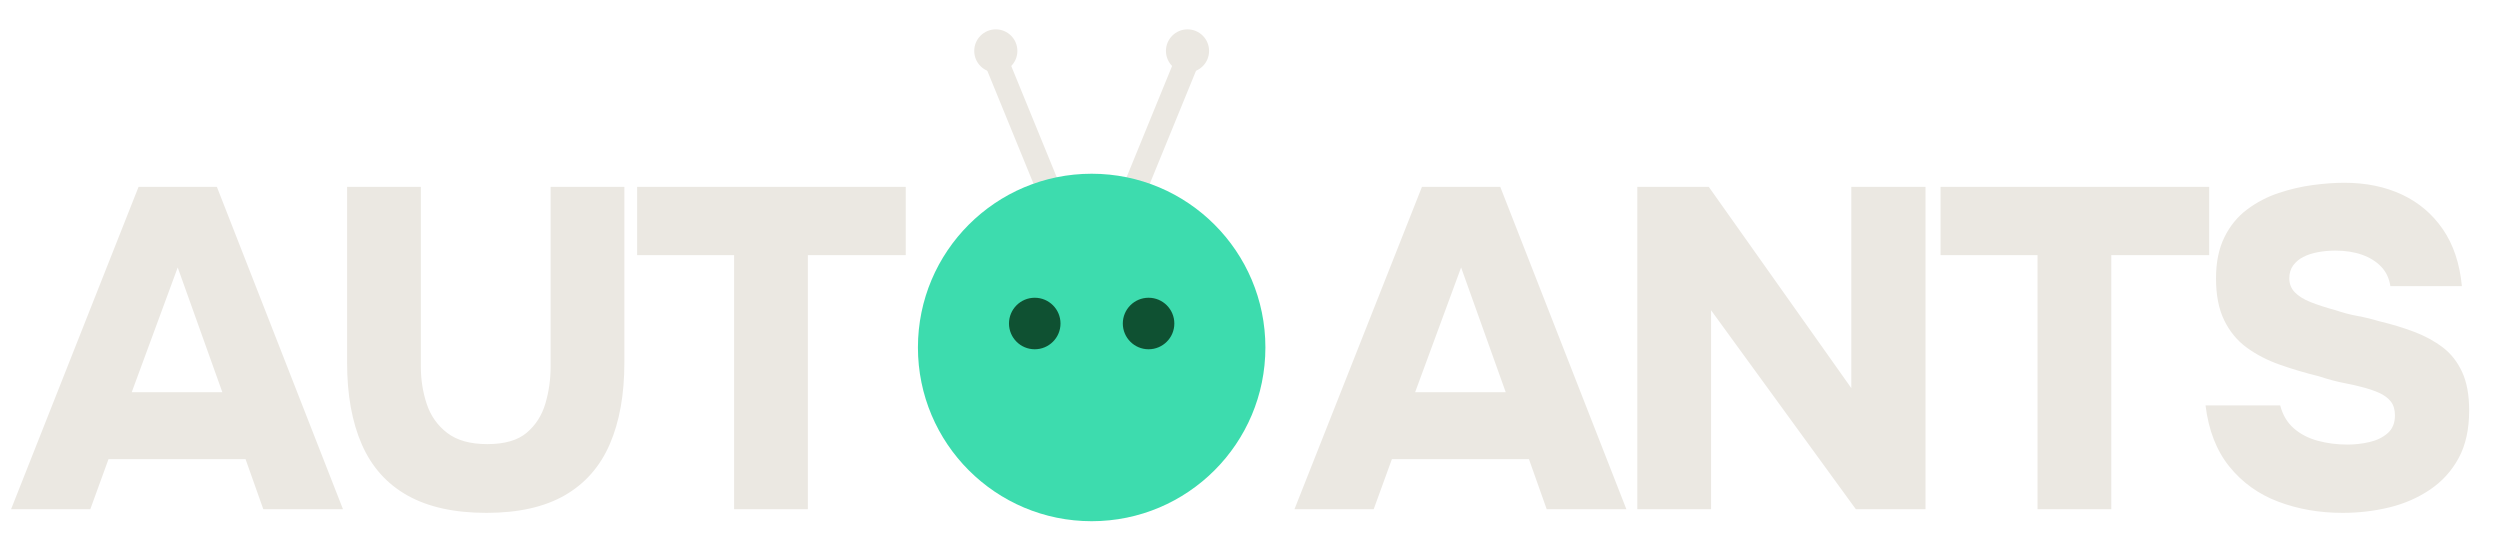
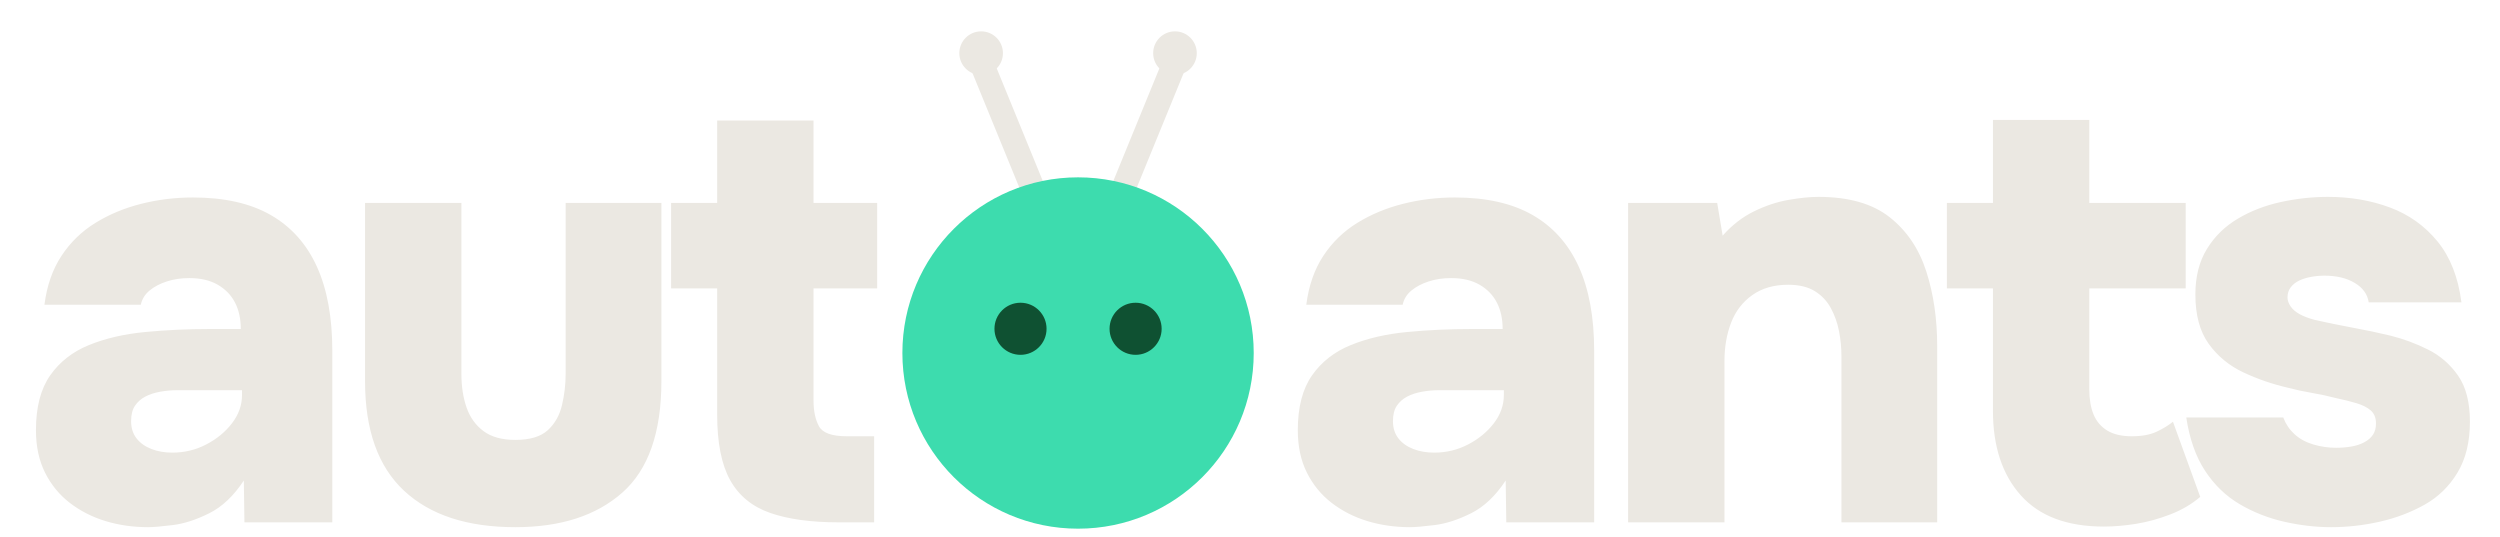
- <svg xmlns="http://www.w3.org/2000/svg" viewBox="-2 -21.5 417.3 89.5" role="img" aria-label="AutoAnts">
-   <path fill="#ebe8e2" d="M-0.152 63.5 21.128 9.692H34.2L55.252 63.5H41.952L38.988 55.14H16.112L13.072 63.5ZM19.988 43.968H35.112L27.664 23.144Z M79.192 64.108Q71.212 64.108 66.044 61.22Q60.876 58.332 58.406 52.708Q55.936 47.084 55.936 39.028V9.692H68.248V39.712Q68.248 42.98 69.236 45.944Q70.224 48.908 72.656 50.77Q75.088 52.632 79.344 52.632Q83.676 52.632 85.918 50.732Q88.16 48.832 89.034 45.868Q89.908 42.904 89.908 39.712V9.692H102.22V39.028Q102.22 47.008 99.788 52.632Q97.356 58.256 92.264 61.182Q87.172 64.108 79.192 64.108Z M120.536 63.5V21.092H104.348V9.692H149.188V21.092H132.848V63.5Z M214.072 63.5 235.352 9.692H248.424L269.476 63.5H256.176L253.212 55.14H230.336L227.296 63.5ZM234.212 43.968H249.336L241.888 23.144Z M271.3 63.5V9.692H283.232L307.02 43.284V9.692H319.408V63.5H307.78L283.612 30.288V63.5Z M338.104 63.5V21.092H321.916V9.692H366.756V21.092H350.416V63.5Z M389.024 64.108Q383.248 64.108 378.308 62.246Q373.368 60.384 370.138 56.394Q366.908 52.404 366.148 46.172H378.612Q379.22 48.528 380.854 49.972Q382.488 51.416 384.844 52.062Q387.2 52.708 389.86 52.708Q391.684 52.708 393.508 52.29Q395.332 51.872 396.548 50.808Q397.764 49.744 397.764 47.844Q397.764 46.4 397.08 45.526Q396.396 44.652 395.142 44.082Q393.888 43.512 392.064 43.056Q390.924 42.752 389.708 42.524Q388.492 42.296 387.352 41.992Q386.212 41.688 385.072 41.308Q381.652 40.472 378.536 39.37Q375.42 38.268 373.026 36.52Q370.632 34.772 369.264 31.96Q367.896 29.148 367.896 24.968Q367.896 20.94 369.302 18.09Q370.708 15.24 373.102 13.454Q375.496 11.668 378.346 10.718Q381.196 9.768 384.046 9.388Q386.896 9.008 389.328 9.008Q394.724 9.008 398.942 10.984Q403.16 12.96 405.782 16.798Q408.404 20.636 408.936 26.26H397.004Q396.7 24.284 395.446 22.992Q394.192 21.7 392.254 21.016Q390.316 20.332 387.808 20.332Q386.288 20.332 384.882 20.598Q383.476 20.864 382.45 21.396Q381.424 21.928 380.778 22.802Q380.132 23.676 380.132 24.968Q380.132 26.336 381.044 27.286Q381.956 28.236 383.666 28.92Q385.376 29.604 387.884 30.288Q389.632 30.896 391.494 31.238Q393.356 31.58 395.104 32.112Q398.296 32.872 400.994 33.898Q403.692 34.924 405.744 36.482Q407.796 38.04 408.974 40.586Q410.152 43.132 410.152 47.008Q410.152 51.72 408.404 54.95Q406.656 58.18 403.616 60.232Q400.576 62.284 396.814 63.196Q393.052 64.108 389.024 64.108Z" />
-   <g transform="translate(149.22 -20.50) scale(1.0)">
+ <svg xmlns="http://www.w3.org/2000/svg" viewBox="-2 -2.0 313.5 67.3" role="img" aria-label="AutoAnts">
+   <path fill="#ebe8e2" d="M16.568 64.108Q13.756 64.108 11.248 63.348Q8.74 62.588 6.764 61.068Q4.788 59.548 3.648 57.268Q2.508 54.988 2.508 51.948Q2.508 47.616 4.294 45.07Q6.08 42.524 9.158 41.27Q12.236 40.016 16.188 39.636Q20.14 39.256 24.396 39.256H28.196Q28.196 37.356 27.474 35.95Q26.752 34.544 25.308 33.708Q23.864 32.872 21.736 32.872Q20.216 32.872 18.924 33.29Q17.632 33.708 16.758 34.43Q15.884 35.152 15.656 36.216H3.572Q4.028 32.644 5.7 30.098Q7.372 27.552 9.956 25.956Q12.54 24.36 15.694 23.562Q18.848 22.764 22.192 22.764Q28.12 22.764 31.958 24.968Q35.796 27.172 37.734 31.428Q39.672 35.684 39.672 41.992V63.5H28.652L28.576 58.256Q26.676 61.144 24.244 62.36Q21.812 63.576 19.684 63.842Q17.556 64.108 16.568 64.108ZM19.608 54.76Q21.888 54.76 23.864 53.734Q25.84 52.708 27.094 51.074Q28.348 49.44 28.348 47.54V46.932H20.14Q19.152 46.932 18.088 47.122Q17.024 47.312 16.226 47.73Q15.428 48.148 14.934 48.87Q14.44 49.592 14.44 50.808Q14.44 52.1 15.124 52.974Q15.808 53.848 16.986 54.304Q18.164 54.76 19.608 54.76Z M62.624 64.108Q53.58 64.108 48.678 59.548Q43.776 54.988 43.776 45.792V23.448H55.86V44.88Q55.86 47.236 56.506 49.098Q57.152 50.96 58.634 52.062Q60.116 53.164 62.624 53.164Q65.36 53.164 66.69 51.948Q68.02 50.732 68.476 48.794Q68.932 46.856 68.932 44.88V23.448H80.94V45.792Q80.94 55.444 76.038 59.776Q71.136 64.108 62.624 64.108Z M103.132 63.5Q97.964 63.5 94.582 62.322Q91.2 61.144 89.566 58.218Q87.932 55.292 87.932 49.972V34.164H82.156V23.448H87.932V13.112H100.016V23.448H107.996V34.164H100.016V48.224Q100.016 50.2 100.7 51.454Q101.384 52.708 104.196 52.708H107.616V63.5Z M174.804 64.108Q171.992 64.108 169.484 63.348Q166.976 62.588 165 61.068Q163.024 59.548 161.884 57.268Q160.744 54.988 160.744 51.948Q160.744 47.616 162.53 45.07Q164.316 42.524 167.394 41.27Q170.472 40.016 174.424 39.636Q178.376 39.256 182.632 39.256H186.432Q186.432 37.356 185.71 35.95Q184.988 34.544 183.544 33.708Q182.1 32.872 179.972 32.872Q178.452 32.872 177.16 33.29Q175.868 33.708 174.994 34.43Q174.12 35.152 173.892 36.216H161.808Q162.264 32.644 163.936 30.098Q165.608 27.552 168.192 25.956Q170.776 24.36 173.93 23.562Q177.084 22.764 180.428 22.764Q186.356 22.764 190.194 24.968Q194.032 27.172 195.97 31.428Q197.908 35.684 197.908 41.992V63.5H186.888L186.812 58.256Q184.912 61.144 182.48 62.36Q180.048 63.576 177.92 63.842Q175.792 64.108 174.804 64.108ZM177.844 54.76Q180.124 54.76 182.1 53.734Q184.076 52.708 185.33 51.074Q186.584 49.44 186.584 47.54V46.932H178.376Q177.388 46.932 176.324 47.122Q175.26 47.312 174.462 47.73Q173.664 48.148 173.17 48.87Q172.676 49.592 172.676 50.808Q172.676 52.1 173.36 52.974Q174.044 53.848 175.222 54.304Q176.4 54.76 177.844 54.76Z M202.164 63.5V23.448H213.336L214.02 27.552Q215.768 25.576 217.934 24.512Q220.1 23.448 222.266 23.068Q224.432 22.688 226.028 22.688Q231.728 22.688 234.958 25.234Q238.188 27.78 239.556 32.036Q240.924 36.292 240.924 41.384V63.5H228.916V42.676Q228.916 41.08 228.612 39.522Q228.308 37.964 227.586 36.634Q226.864 35.304 225.572 34.506Q224.28 33.708 222.228 33.708Q219.568 33.708 217.744 35.0Q215.92 36.292 215.084 38.458Q214.248 40.624 214.248 43.284V63.5Z M261.824 64.032Q254.908 64.032 251.412 60.118Q247.916 56.204 247.916 49.516V34.164H242.14V23.448H247.916V13.036H260V23.448H272.084V34.164H260V46.856Q260 48.68 260.532 49.972Q261.064 51.264 262.242 51.986Q263.42 52.708 265.32 52.708Q267.22 52.708 268.436 52.138Q269.652 51.568 270.488 50.884L273.908 60.308Q272.312 61.676 270.146 62.512Q267.98 63.348 265.852 63.69Q263.724 64.032 261.824 64.032Z M290.324 64.108Q287.436 64.108 284.434 63.424Q281.432 62.74 278.848 61.22Q276.264 59.7 274.516 57.04Q272.768 54.38 272.16 50.352H284.32Q284.776 51.568 285.726 52.442Q286.676 53.316 288.082 53.734Q289.488 54.152 290.932 54.152Q291.92 54.152 292.832 54.0Q293.744 53.848 294.466 53.468Q295.188 53.088 295.568 52.518Q295.948 51.948 295.948 51.112Q295.948 50.048 295.302 49.478Q294.656 48.908 293.516 48.566Q292.376 48.224 290.932 47.92Q289.488 47.54 287.93 47.274Q286.372 47.008 284.928 46.628Q281.964 45.944 279.304 44.69Q276.644 43.436 274.972 41.118Q273.3 38.8 273.3 34.924Q273.3 31.58 274.744 29.224Q276.188 26.868 278.62 25.424Q281.052 23.98 284.016 23.334Q286.98 22.688 289.944 22.688Q294.124 22.688 297.696 24.018Q301.268 25.348 303.662 28.274Q306.056 31.2 306.664 35.912H295.036Q294.808 34.392 293.288 33.48Q291.768 32.568 289.488 32.568Q288.652 32.568 287.816 32.72Q286.98 32.872 286.334 33.176Q285.688 33.48 285.27 34.012Q284.852 34.544 284.852 35.304Q284.852 35.836 285.232 36.406Q285.612 36.976 286.372 37.394Q287.132 37.812 288.272 38.116Q290.628 38.648 293.098 39.104Q295.568 39.56 297.772 40.092Q300.204 40.7 302.484 41.84Q304.764 42.98 306.246 45.108Q307.728 47.236 307.728 50.884Q307.728 54.684 306.17 57.268Q304.612 59.852 302.028 61.296Q299.444 62.74 296.404 63.424Q293.364 64.108 290.324 64.108Z" />
+   <g transform="translate(109.64 -1.03) scale(0.7596069)">
    <g stroke="#ebe8e2" stroke-width="4" stroke-linecap="round">
      <path d="M24 31 15 9M38 31l9-22" />
    </g>
    <circle cx="15" cy="7.5" r="3.6" fill="#ebe8e2" />
    <circle cx="47" cy="7.5" r="3.6" fill="#ebe8e2" />
    <circle cx="31" cy="57" r="29" fill="#3ddcae" />
    <circle cx="21.5" cy="53" r="4.3" fill="#0f5132" />
    <circle cx="40.5" cy="53" r="4.3" fill="#0f5132" />
  </g>
</svg>
